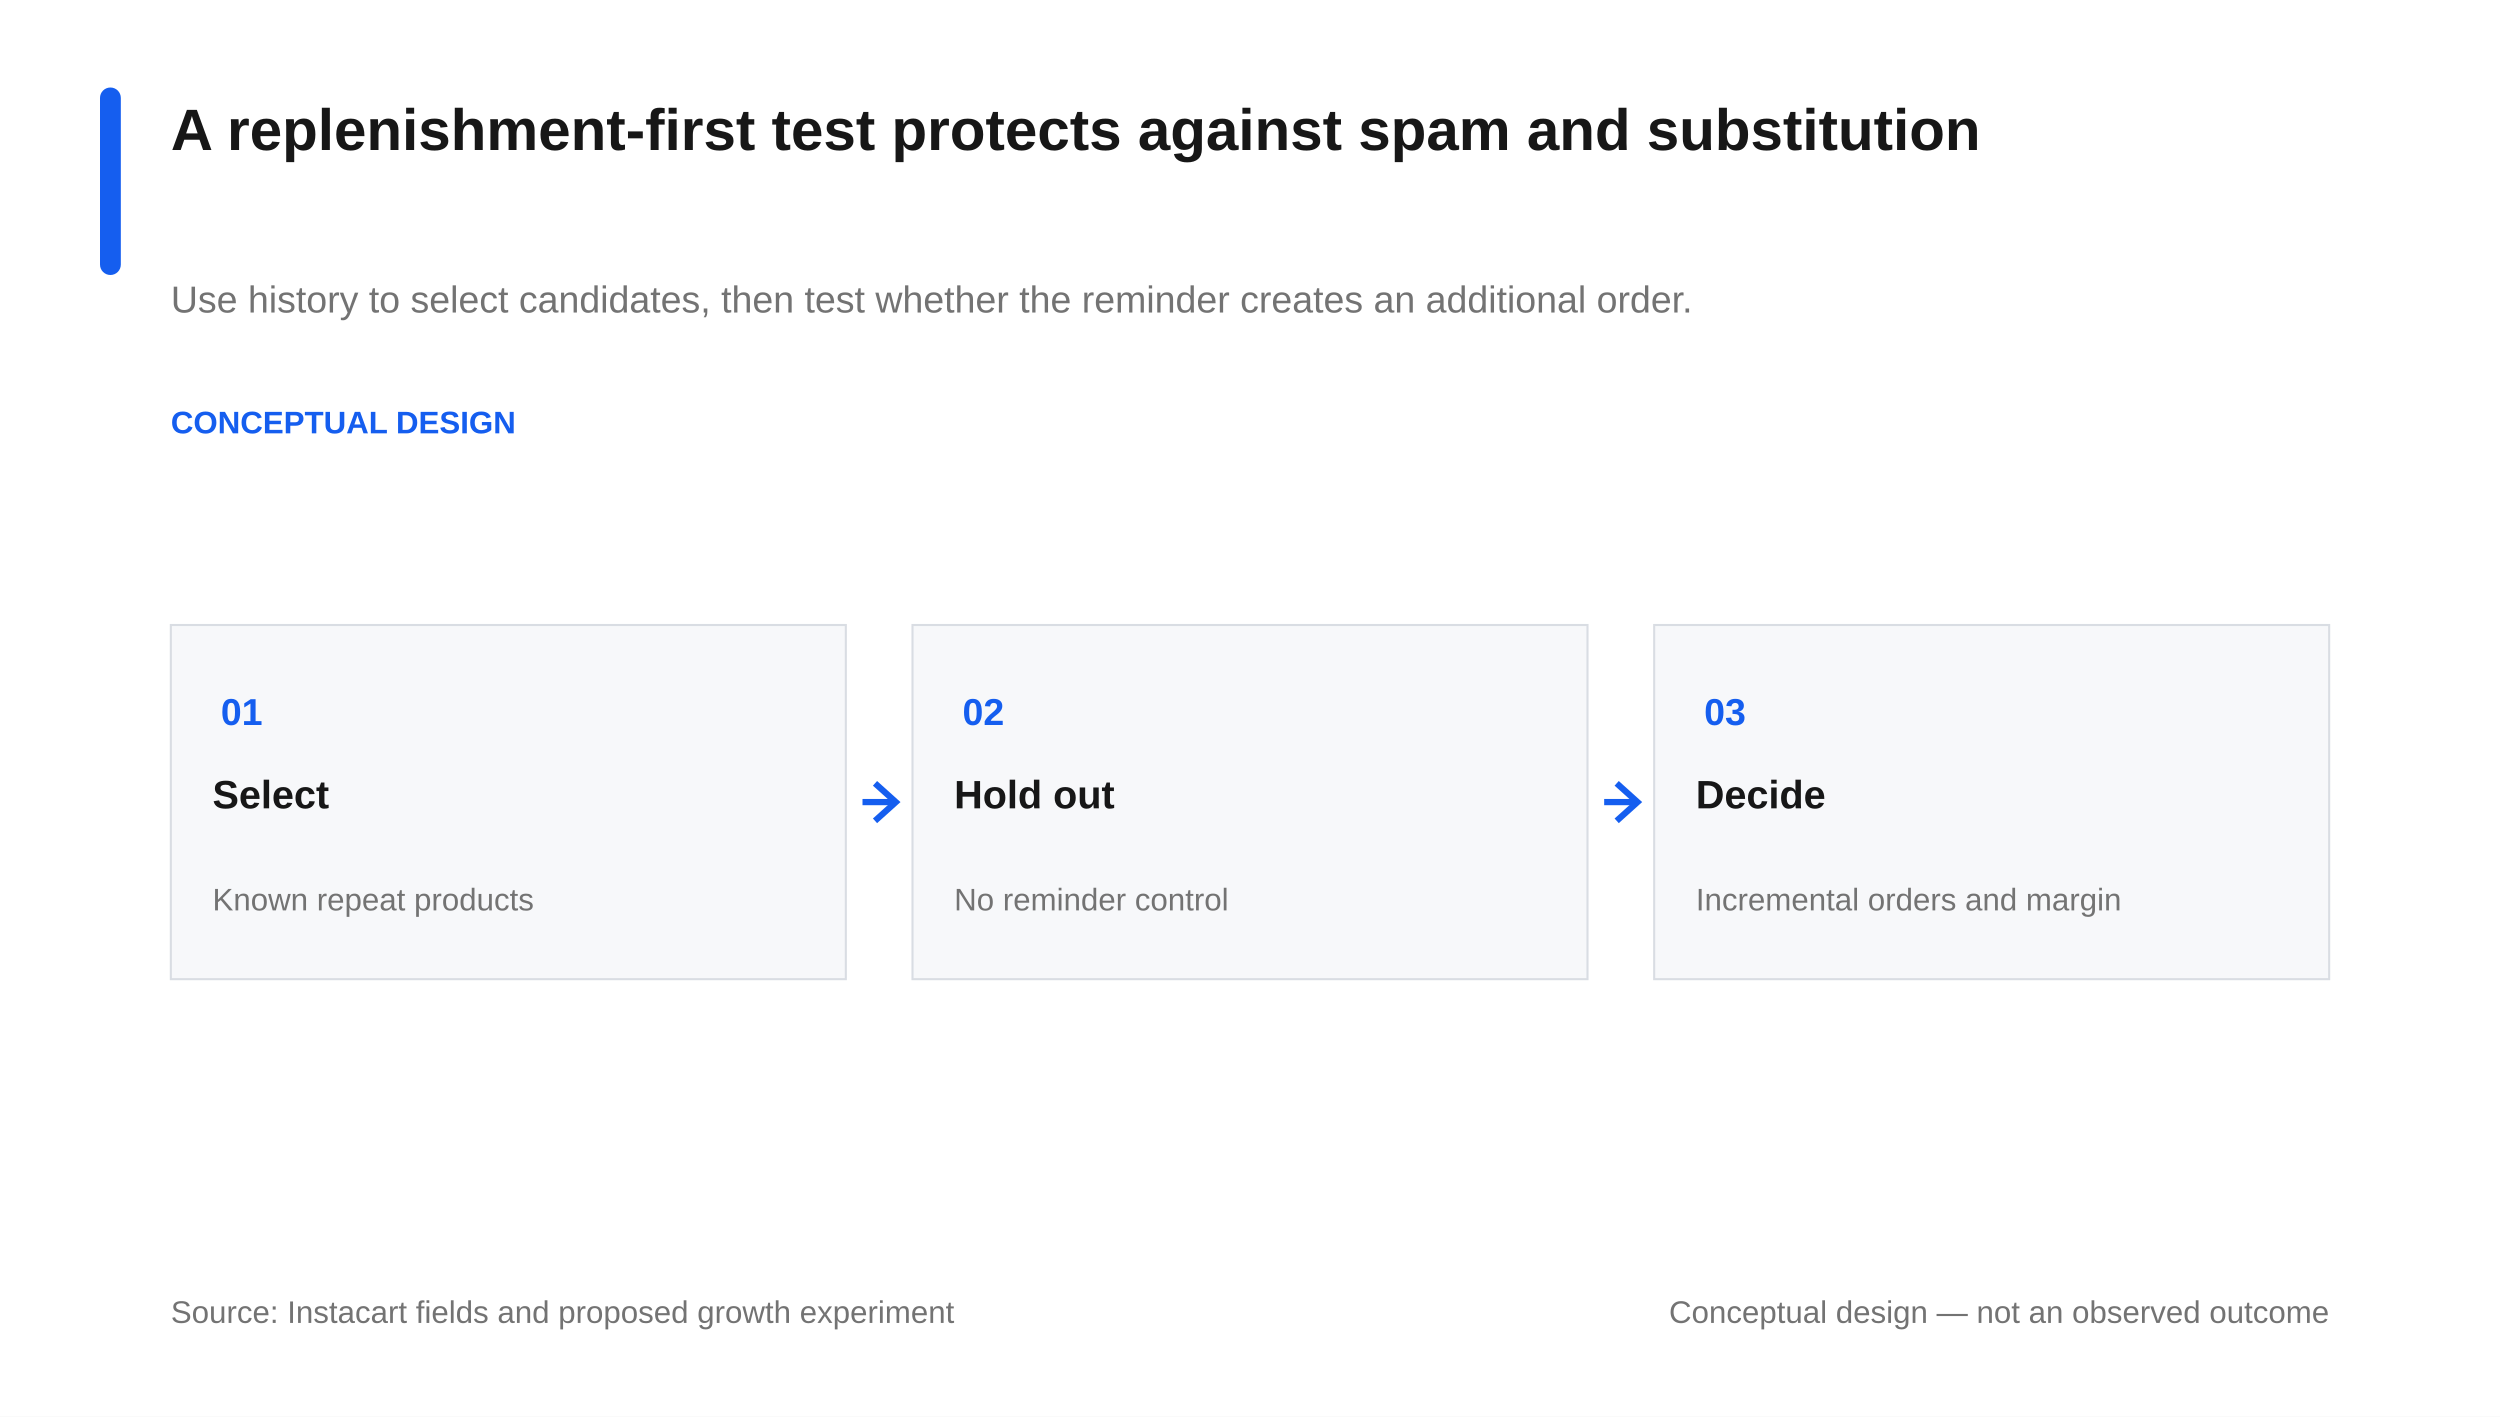
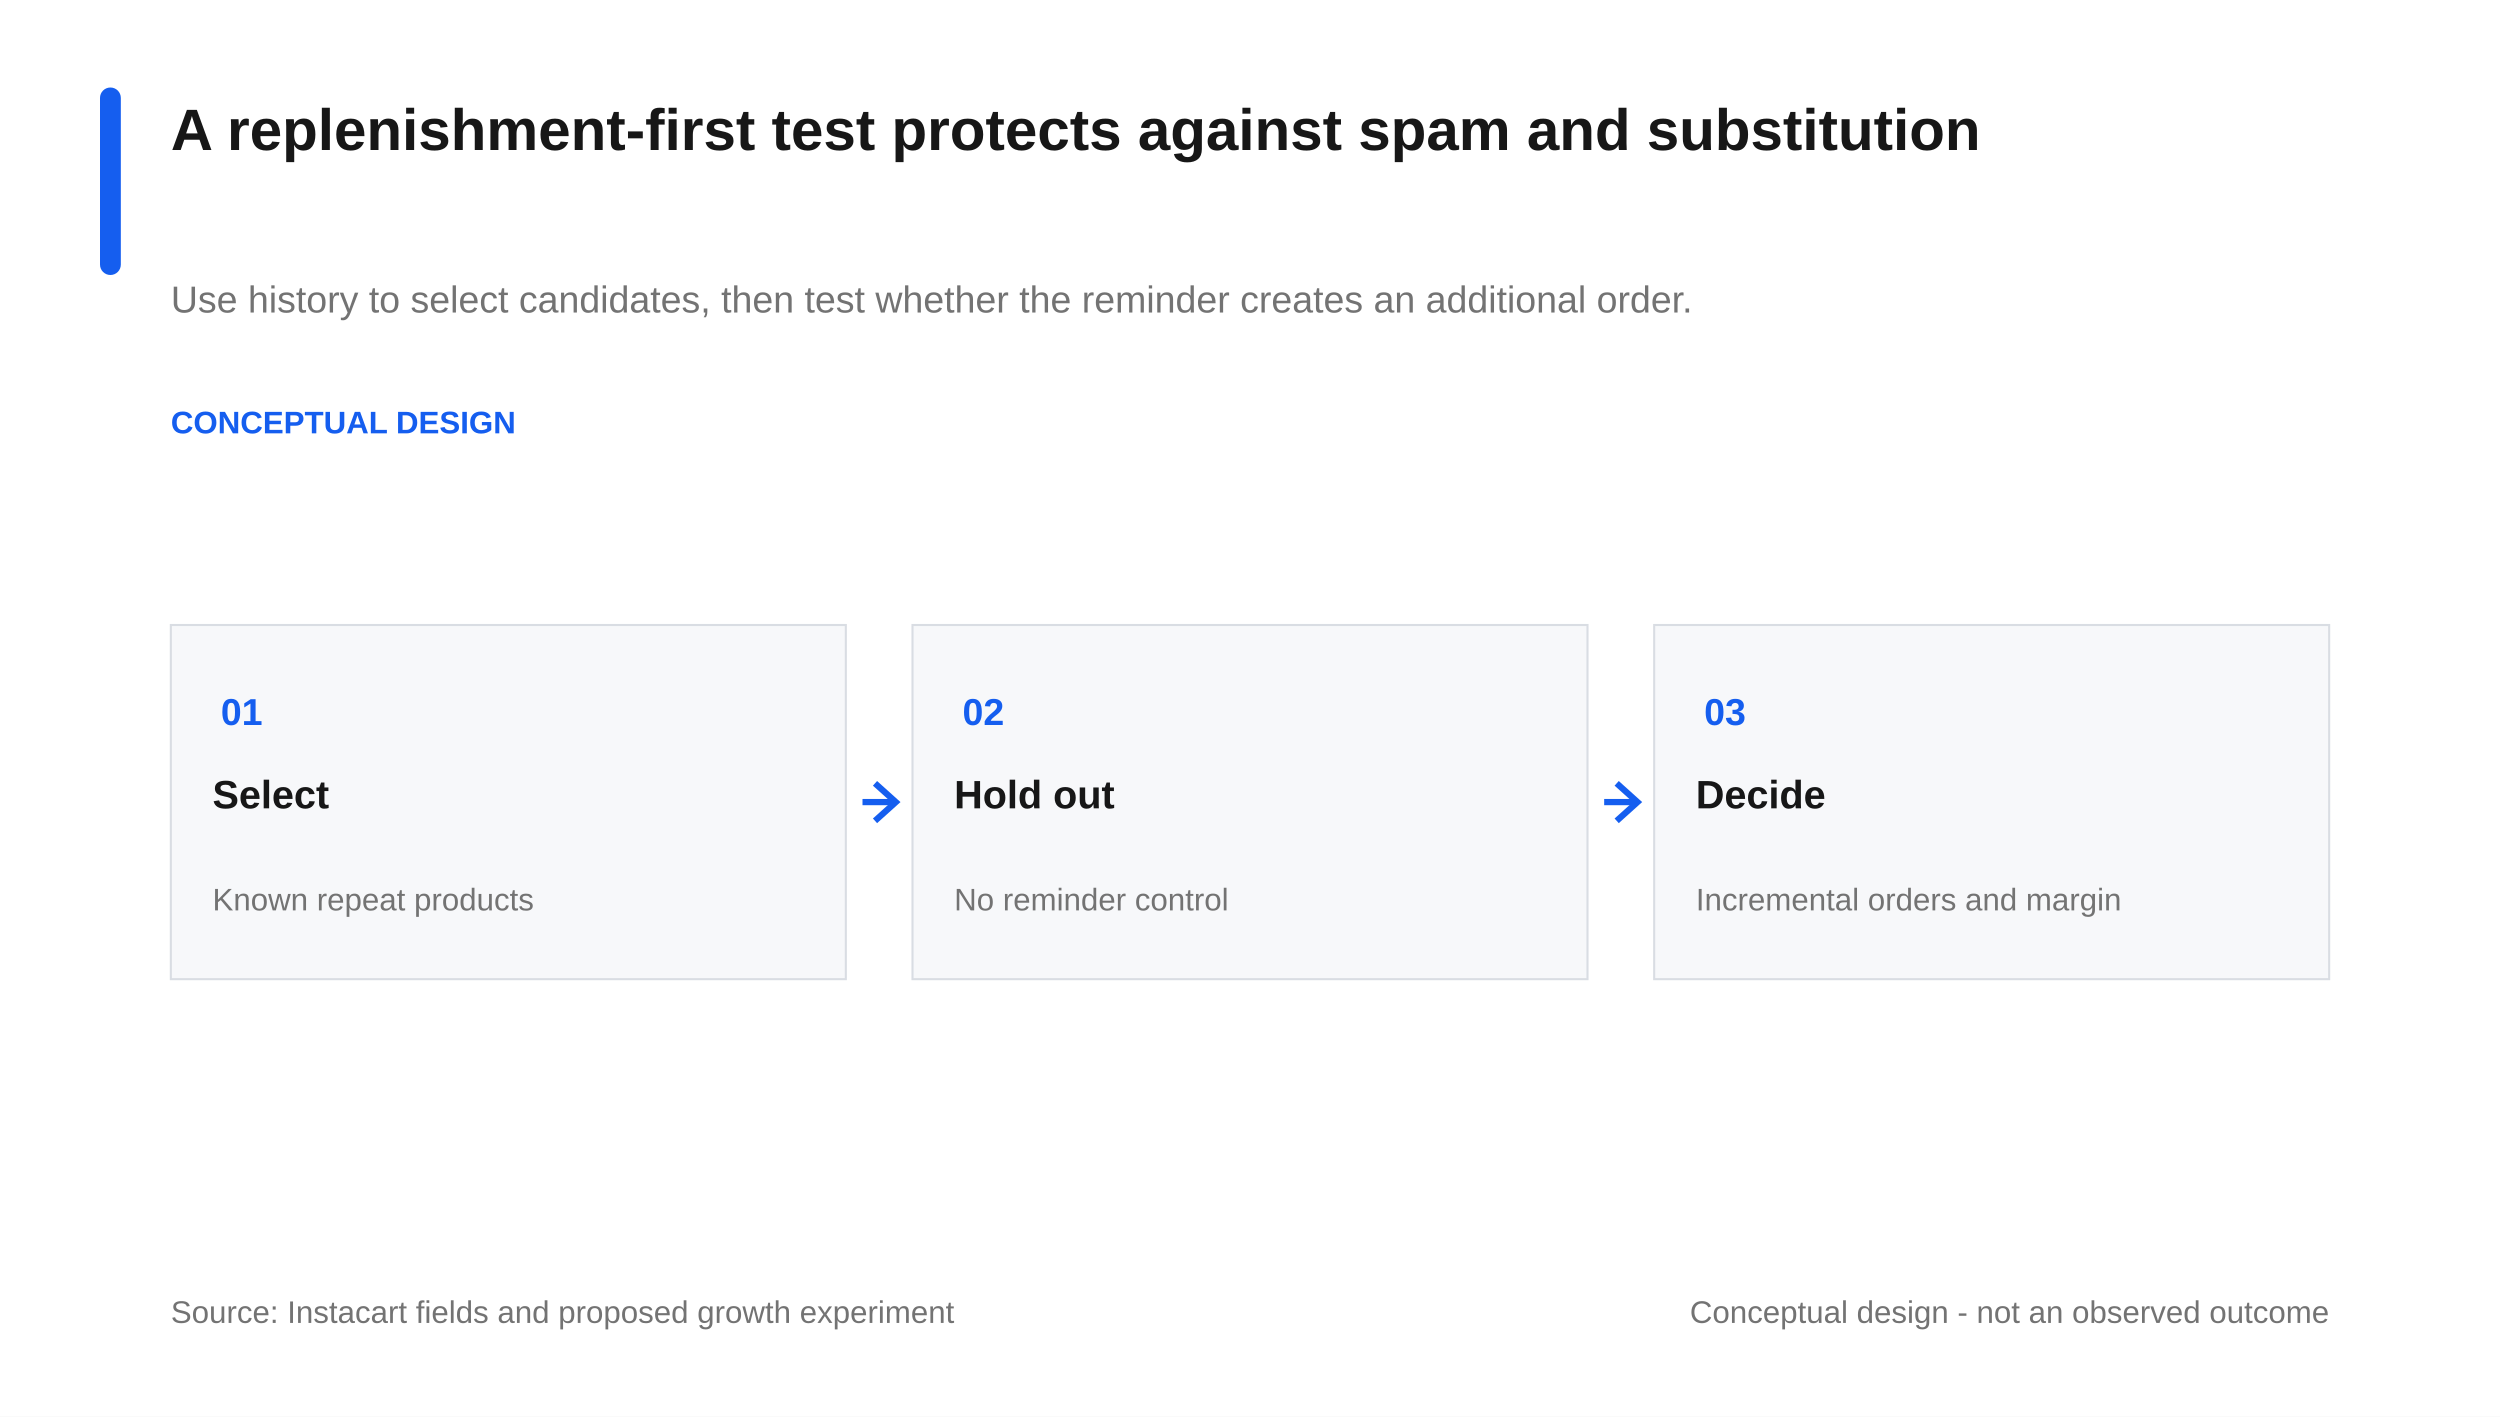
<svg xmlns="http://www.w3.org/2000/svg" width="1200" height="680" viewBox="0 0 1200 680" role="img" aria-labelledby="title desc">
  <rect width="1200" height="680" fill="#ffffff" />
  <rect x="48" y="42" width="10" height="90" rx="5" fill="#155eef" />
  <text x="82" y="72" fill="#171717" font-family="Arial, sans-serif" font-size="28px" font-weight="700" text-anchor="start">A replenishment-first test protects against spam and substitution</text>
  <text x="82" y="150" fill="#737373" font-family="Arial, sans-serif" font-size="18px" font-weight="400" text-anchor="start">Use history to select candidates, then test whether the reminder creates an additional order.</text>
  <text x="82" y="208" fill="#155eef" font-family="Arial, sans-serif" font-size="15px" font-weight="700" text-anchor="start">CONCEPTUAL DESIGN</text>
  <rect x="82.0" y="300" width="324.0" height="170" fill="#f7f8fa" stroke="#d9dde3" />
  <text x="106.0" y="348" fill="#155eef" font-family="Arial, sans-serif" font-size="18px" font-weight="700" text-anchor="start">01</text>
  <text x="102.0" y="388" fill="#171717" font-family="Arial, sans-serif" font-size="19px" font-weight="700" text-anchor="start">Select</text>
  <text x="102.0" y="437" fill="#737373" font-family="Arial, sans-serif" font-size="15px" font-weight="400" text-anchor="start">Known repeat products</text>
  <line x1="414.0" y1="385" x2="430.0" y2="385" stroke="#155eef" stroke-width="3" />
  <path d="M 420.0 376 L 430.0 385 L 420.0 394" fill="none" stroke="#155eef" stroke-width="3" />
  <rect x="438.0" y="300" width="324.0" height="170" fill="#f7f8fa" stroke="#d9dde3" />
  <text x="462.0" y="348" fill="#155eef" font-family="Arial, sans-serif" font-size="18px" font-weight="700" text-anchor="start">02</text>
  <text x="458.0" y="388" fill="#171717" font-family="Arial, sans-serif" font-size="19px" font-weight="700" text-anchor="start">Hold out</text>
  <text x="458.0" y="437" fill="#737373" font-family="Arial, sans-serif" font-size="15px" font-weight="400" text-anchor="start">No reminder control</text>
  <line x1="770.0" y1="385" x2="786.0" y2="385" stroke="#155eef" stroke-width="3" />
  <path d="M 776.0 376 L 786.0 385 L 776.0 394" fill="none" stroke="#155eef" stroke-width="3" />
  <rect x="794.0" y="300" width="324.0" height="170" fill="#f7f8fa" stroke="#d9dde3" />
  <text x="818.0" y="348" fill="#155eef" font-family="Arial, sans-serif" font-size="18px" font-weight="700" text-anchor="start">03</text>
  <text x="814.0" y="388" fill="#171717" font-family="Arial, sans-serif" font-size="19px" font-weight="700" text-anchor="start">Decide</text>
  <text x="814.0" y="437" fill="#737373" font-family="Arial, sans-serif" font-size="15px" font-weight="400" text-anchor="start">Incremental orders and margin</text>
  <text x="82" y="635" fill="#737373" font-family="Arial, sans-serif" font-size="15px" font-weight="400" text-anchor="start">Source: Instacart fields and proposed growth experiment</text>
-   <text x="1118" y="635" fill="#737373" font-family="Arial, sans-serif" font-size="15px" font-weight="400" text-anchor="end">Conceptual design — not an observed outcome</text>
+   <text x="1118" y="635" fill="#737373" font-family="Arial, sans-serif" font-size="15px" font-weight="400" text-anchor="end">Conceptual design - not an observed outcome</text>
</svg>
